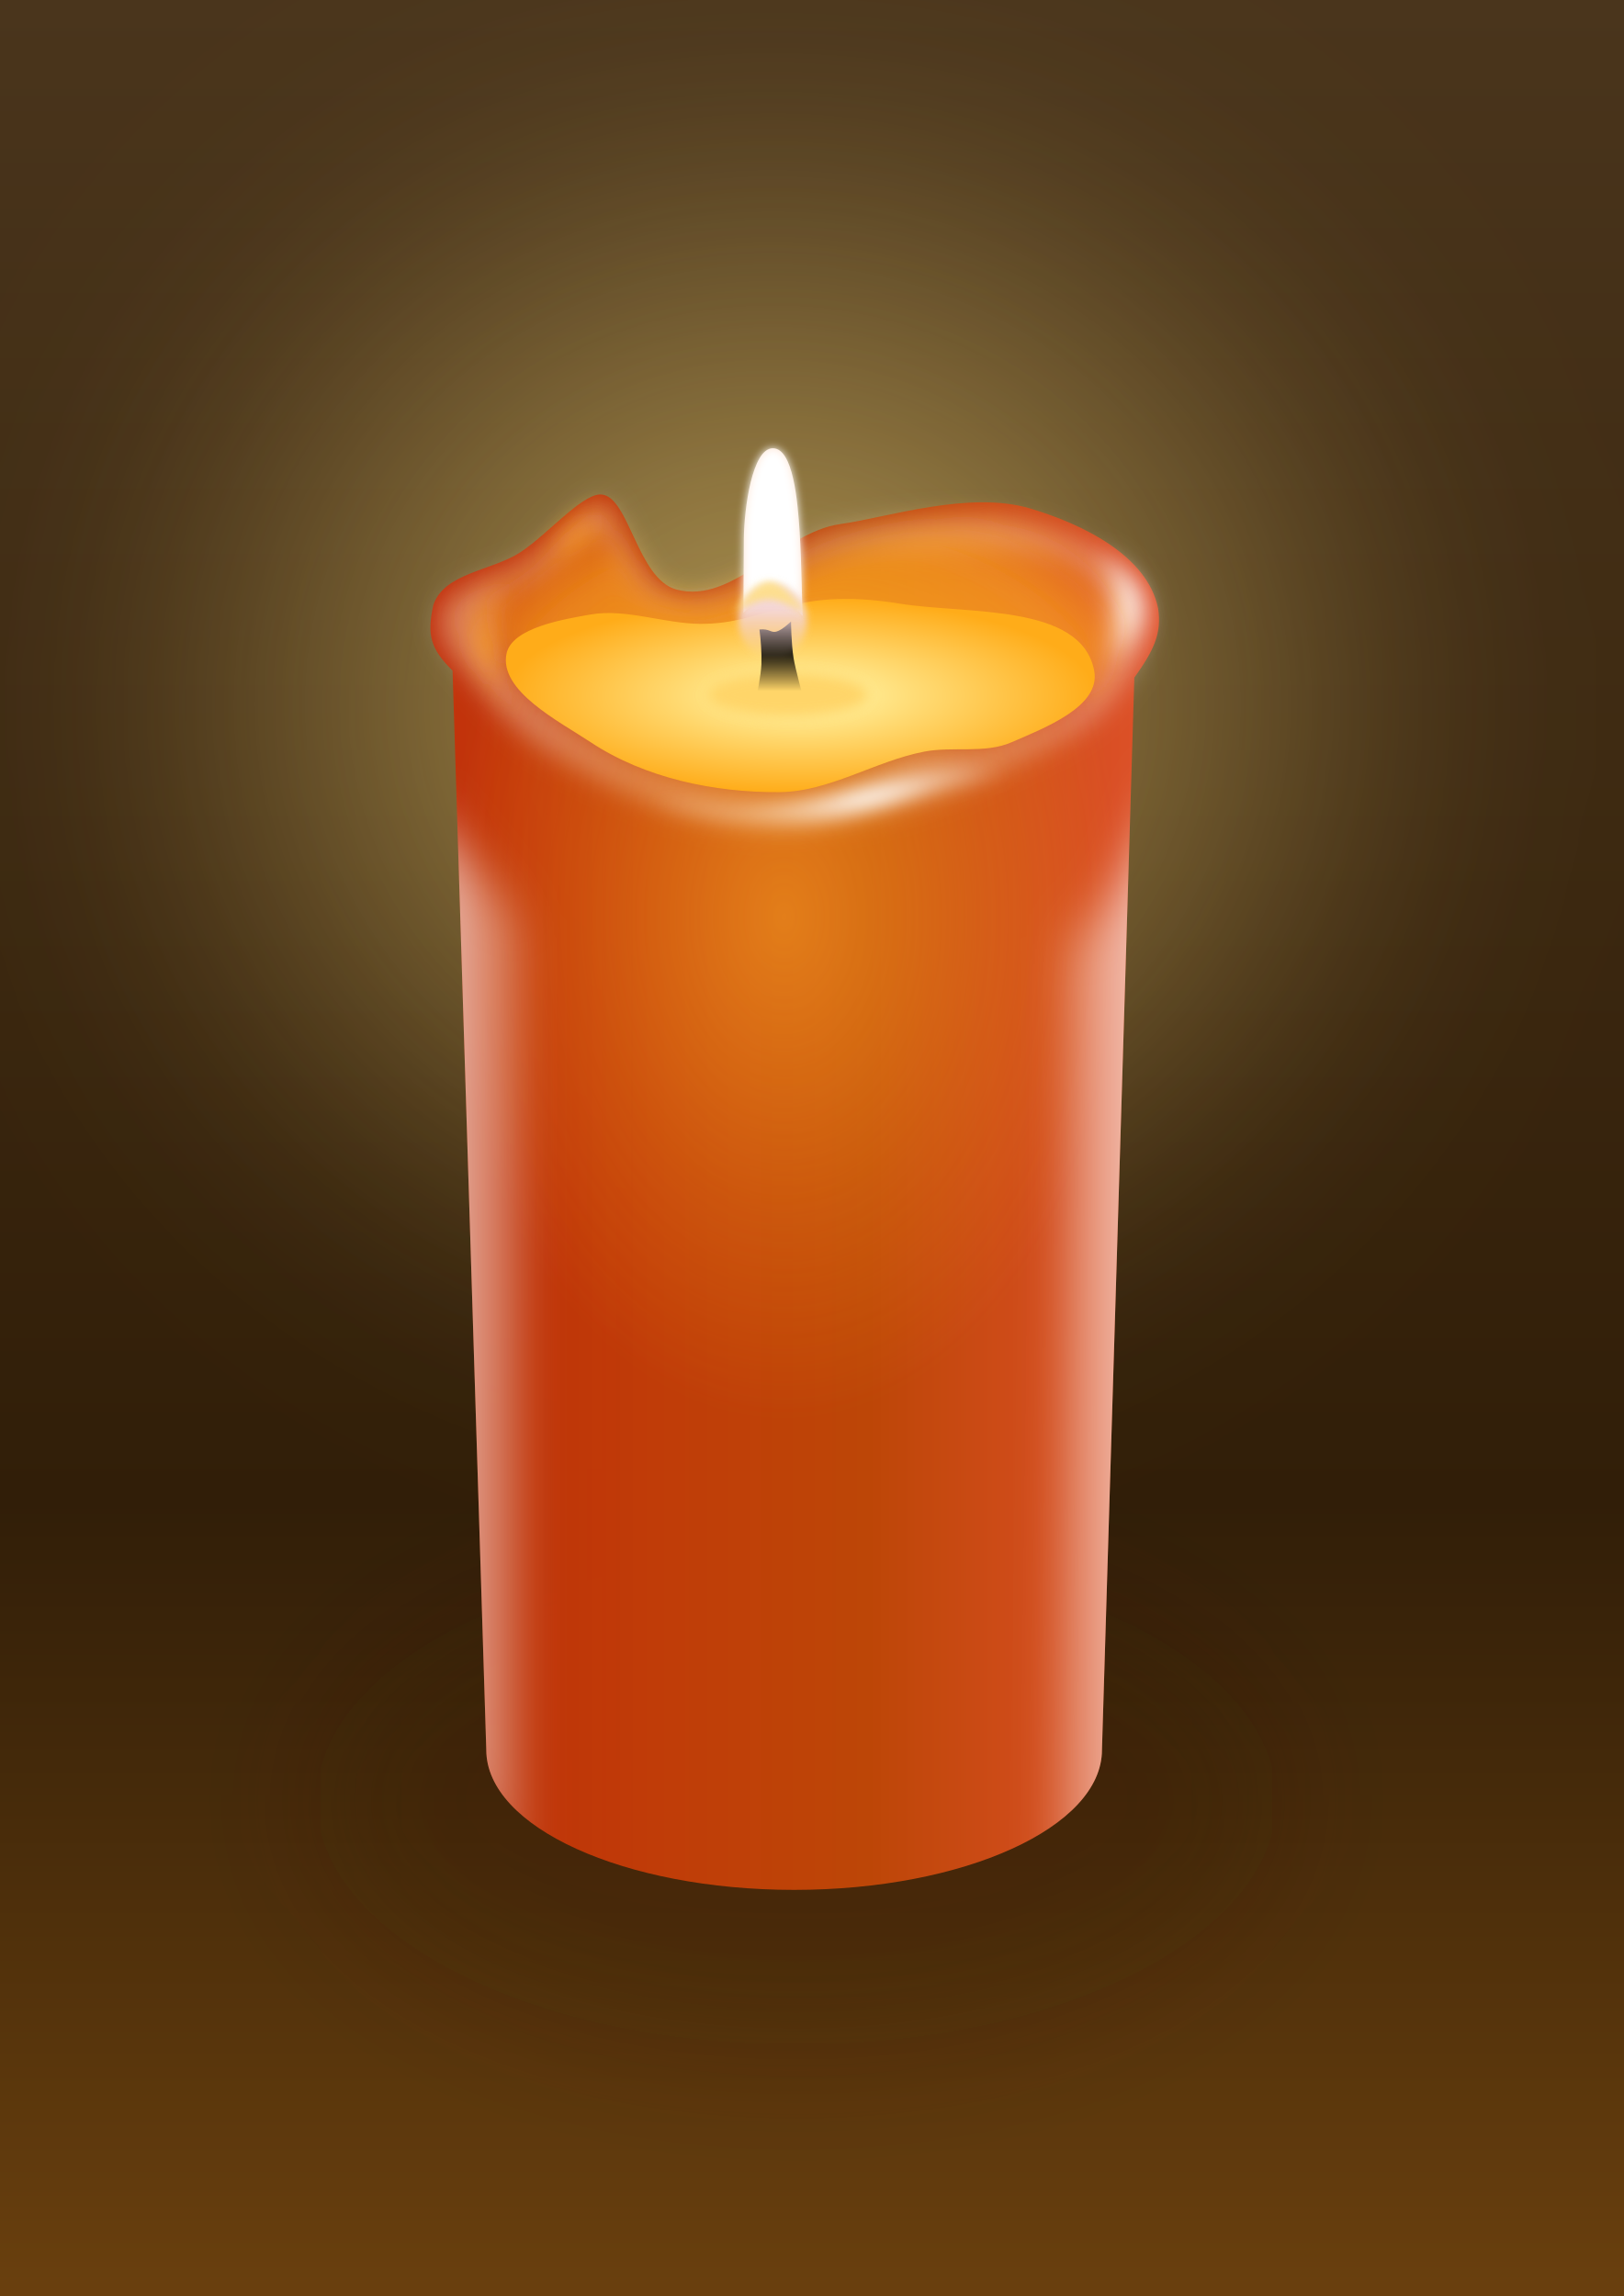
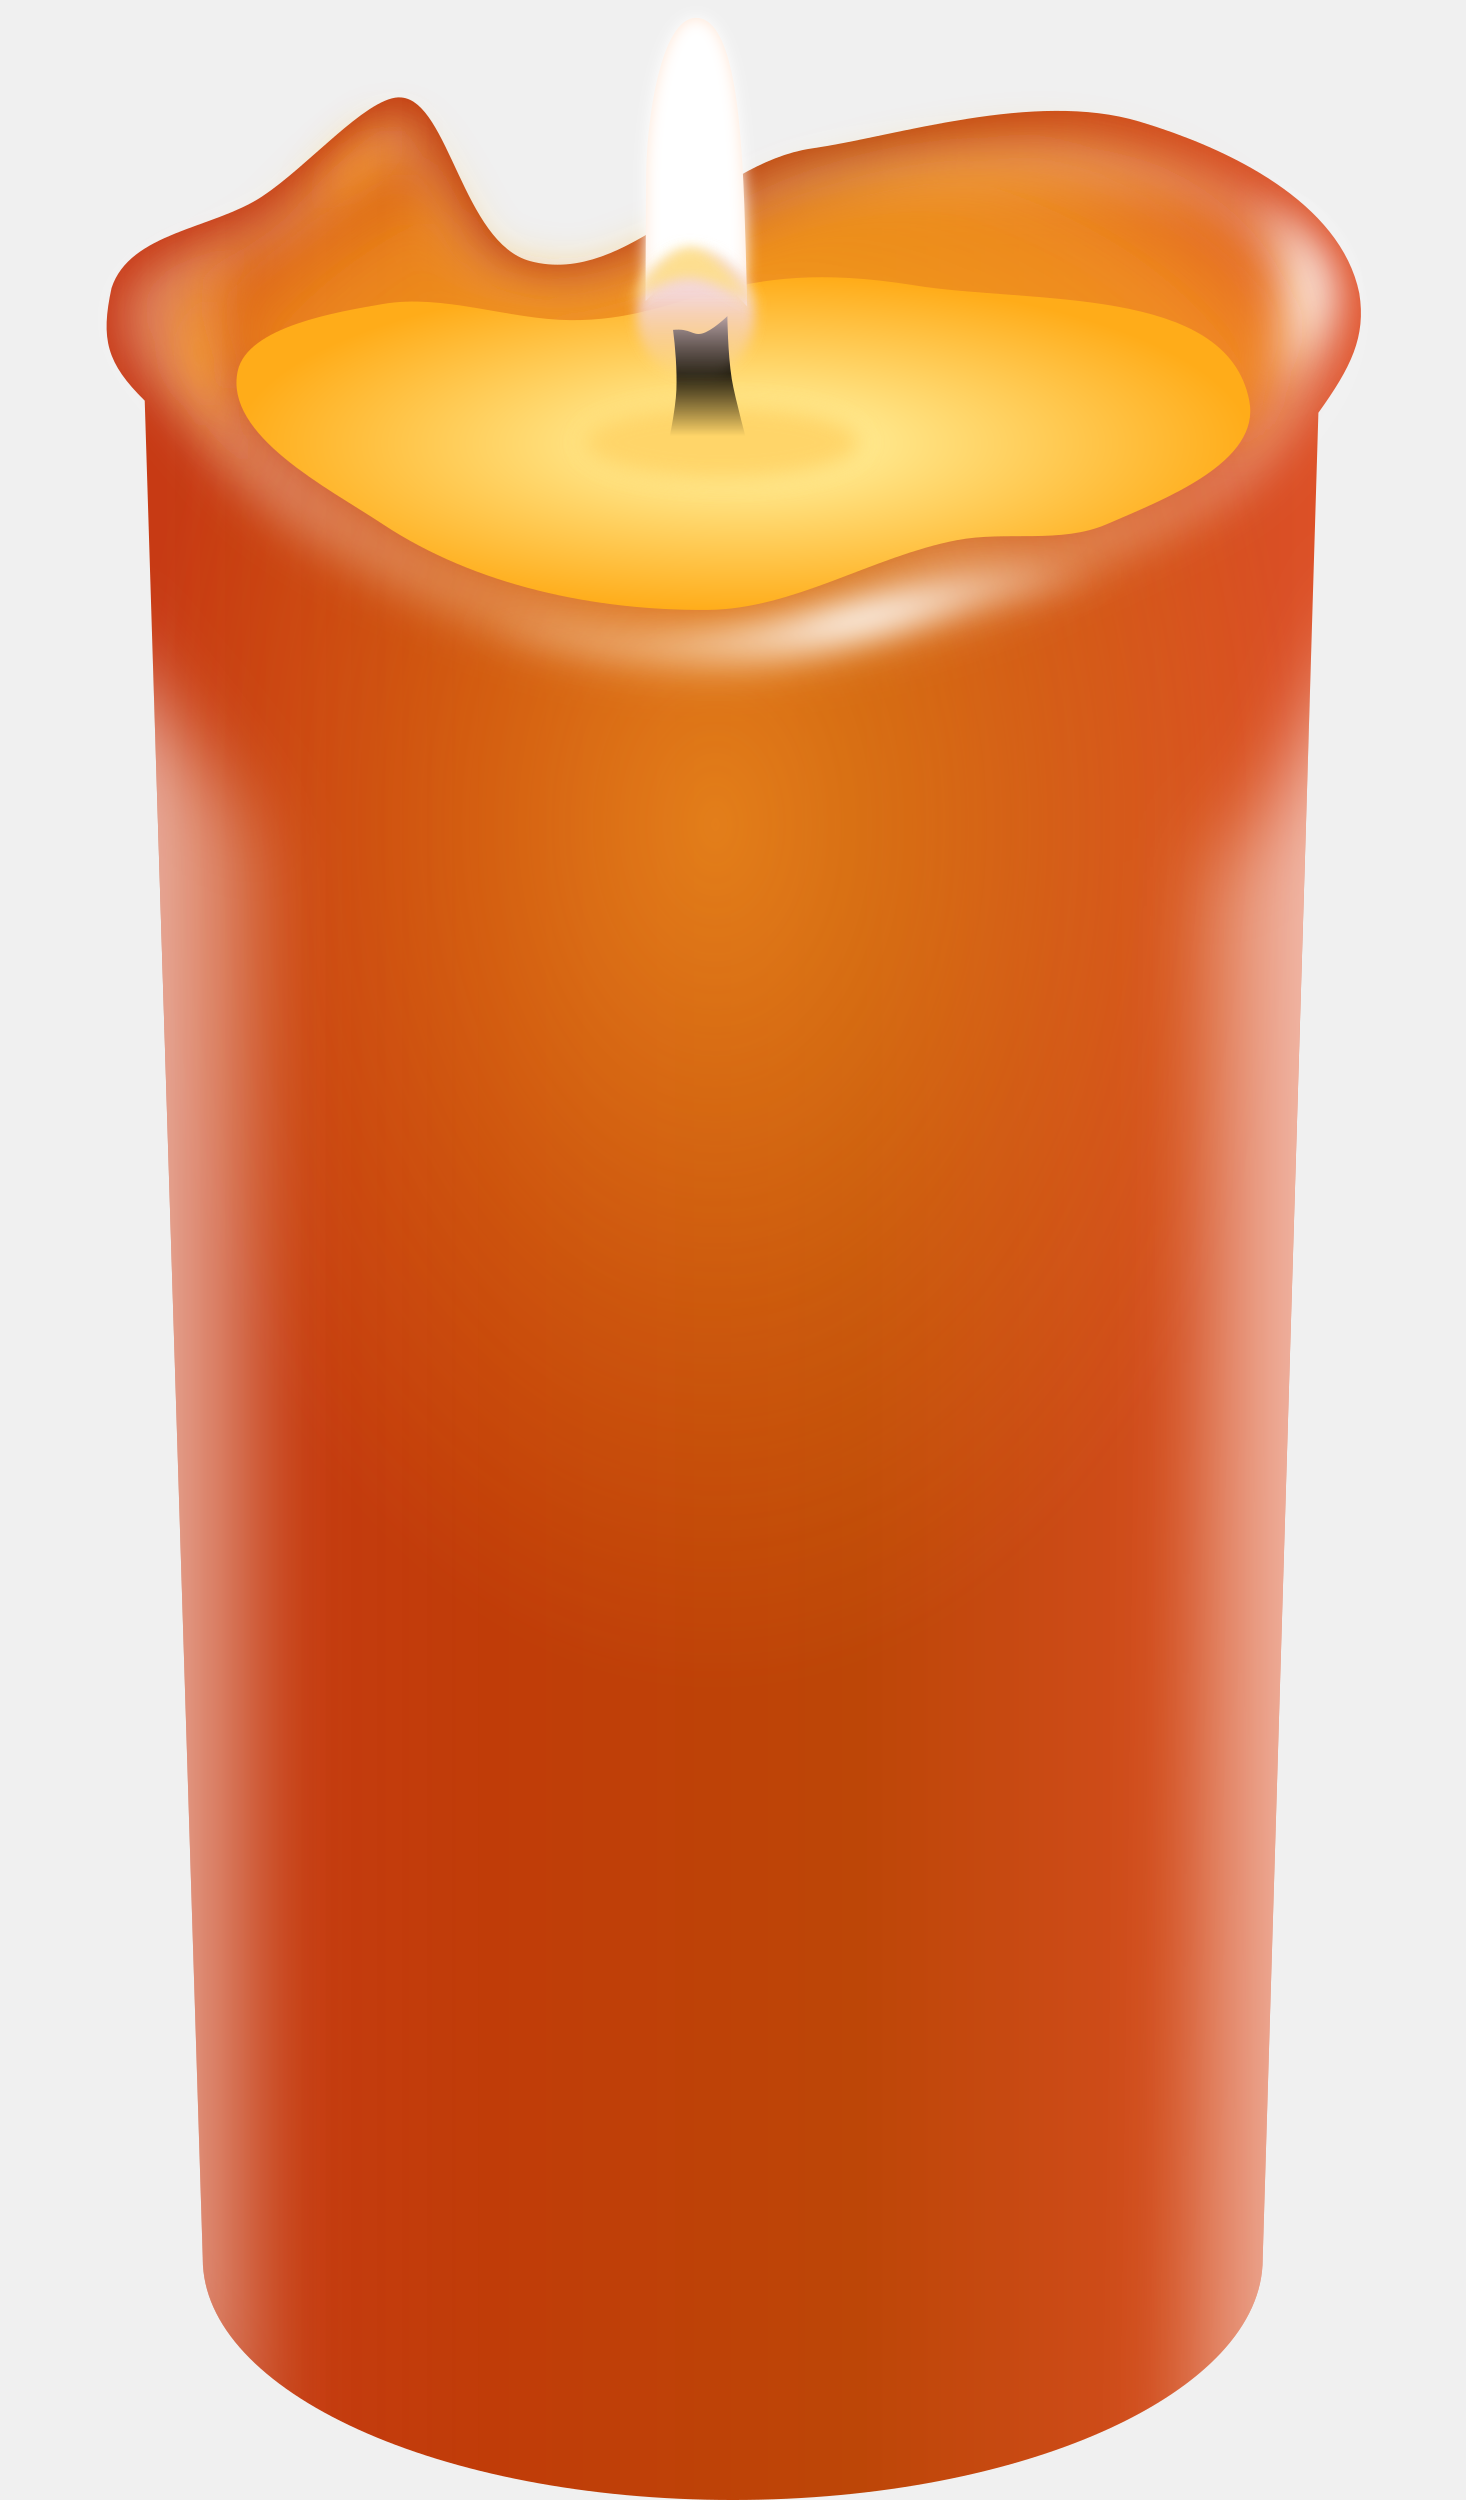
- <svg xmlns="http://www.w3.org/2000/svg" xmlns:xlink="http://www.w3.org/1999/xlink" width="744.094" height="1052.362" id="svg2" version="1.1">
+ <svg xmlns="http://www.w3.org/2000/svg" xmlns:xlink="http://www.w3.org/1999/xlink" width="150.068" height="256" id="svg2" version="1.1">
  <defs id="defs4">
-     <linearGradient id="linearGradient5201">
-       <stop style="stop-color:#ffe07d;stop-opacity:1;" offset="0" id="stop5203" />
-       <stop style="stop-color:#ffe07d;stop-opacity:0;" offset="1" id="stop5205" />
-     </linearGradient>
-     <linearGradient id="linearGradient4053">
-       <stop style="stop-color:#4a351c;stop-opacity:1;" offset="0" id="stop4055" />
-       <stop id="stop4061" offset="0.646" style="stop-color:#311e08;stop-opacity:1;" />
-       <stop style="stop-color:#6c410e;stop-opacity:1;" offset="1" id="stop4057" />
-     </linearGradient>
    <linearGradient id="linearGradient4040">
      <stop id="stop4042" offset="0" style="stop-color:#ffac29;stop-opacity:0.765;" />
      <stop style="stop-color:#ffa922;stop-opacity:0.278;" offset="0.585" id="stop4044" />
      <stop id="stop4046" offset="1" style="stop-color:#ffa21c;stop-opacity:0;" />
    </linearGradient>
    <linearGradient id="linearGradient4004">
      <stop id="stop4006" offset="0" style="stop-color:#f4d7d7;stop-opacity:1;" />
      <stop id="stop4010" offset="1" style="stop-color:#f4d7d7;stop-opacity:0;" />
    </linearGradient>
    <linearGradient id="linearGradient3949">
      <stop id="stop3951" offset="0" style="stop-color:#000000;stop-opacity:1;" />
      <stop style="stop-color:#000000;stop-opacity:0.855;" offset="0.413" id="stop3957" />
      <stop id="stop3953" offset="1" style="stop-color:#ffd569;stop-opacity:1;" />
    </linearGradient>
    <linearGradient id="linearGradient3891">
      <stop id="stop3893" offset="0" style="stop-color:#ffac29;stop-opacity:1;" />
      <stop style="stop-color:#ffa922;stop-opacity:0.641;" offset="0.72" id="stop3895" />
      <stop id="stop3897" offset="1" style="stop-color:#ffa21c;stop-opacity:0;" />
    </linearGradient>
    <linearGradient id="linearGradient3912">
      <stop style="stop-color:#ffffff;stop-opacity:1;" offset="0" id="stop3914" />
      <stop style="stop-color:#ffffff;stop-opacity:0;" offset="1" id="stop3916" />
    </linearGradient>
    <linearGradient id="linearGradient3819">
      <stop style="stop-color:#ffac29;stop-opacity:0.765;" offset="0" id="stop3821" />
      <stop id="stop3827" offset="0.47" style="stop-color:#ffa922;stop-opacity:0.278;" />
      <stop style="stop-color:#ffa21c;stop-opacity:0;" offset="1" id="stop3823" />
    </linearGradient>
    <linearGradient id="linearGradient3808">
      <stop style="stop-color:#fffab0;stop-opacity:1;" offset="0" id="stop3810" />
      <stop style="stop-color:#ffac19;stop-opacity:1;" offset="1" id="stop3812" />
    </linearGradient>
    <linearGradient id="linearGradient3774">
      <stop style="stop-color:#c62f08;stop-opacity:0.941;" offset="0" id="stop3776" />
      <stop id="stop3784" offset="0.304" style="stop-color:#c03c08;stop-opacity:1;" />
      <stop id="stop3782" offset="0.6" style="stop-color:#bd4607;stop-opacity:1;" />
      <stop style="stop-color:#df512a;stop-opacity:1;" offset="1" id="stop3778" />
    </linearGradient>
    <linearGradient xlink:href="#linearGradient3774" id="linearGradient3780" x1="198.245" y1="546.42" x2="530.841" y2="546.42" gradientUnits="userSpaceOnUse" />
    <radialGradient xlink:href="#linearGradient3808" id="radialGradient3814" cx="366.756" cy="318.793" fx="366.756" fy="318.793" r="135.442" gradientTransform="matrix(1,0,0,0.330681,0,213.3743)" gradientUnits="userSpaceOnUse" />
    <radialGradient xlink:href="#linearGradient4040" id="radialGradient3835" cx="359.312" cy="436.696" fx="359.312" fy="436.696" r="155.714" gradientTransform="matrix(1,0,0,1.481651,0,-226.8258)" gradientUnits="userSpaceOnUse" />
-     <linearGradient xlink:href="#linearGradient3774-8" id="linearGradient3780-6" x1="198.245" y1="546.42" x2="530.841" y2="546.42" gradientUnits="userSpaceOnUse" />
-     <linearGradient id="linearGradient3774-8">
-       <stop style="stop-color:#c62f08;stop-opacity:0.941;" offset="0" id="stop3776-6" />
-       <stop id="stop3784-6" offset="0.304" style="stop-color:#c03c08;stop-opacity:1;" />
-       <stop id="stop3782-5" offset="0.6" style="stop-color:#bd4607;stop-opacity:1;" />
-       <stop style="stop-color:#df512a;stop-opacity:1;" offset="1" id="stop3778-8" />
-     </linearGradient>
    <clipPath clipPathUnits="userSpaceOnUse" id="clipPath3896">
      <path style="fill:#00ff00;fill-opacity:1;fill-rule:evenodd;stroke:none" d="m 207.094,297.781 15.75,504.063 c -3.9e-4,0.063 0,0.125 0,0.188 0,35.45 63.182,64.188 141.094,64.188 77.912,0 141.062,-28.738 141.062,-64.188 0,-0.063 3.9e-4,-0.125 0,-0.188 l 15.219,-504.063 c -68.482,0.161 -259.628,1.23 -313.125,0 z" id="path3898" />
    </clipPath>
    <linearGradient xlink:href="#linearGradient3912" id="linearGradient3918" x1="552.544" y1="580.576" x2="444.701" y2="580.576" gradientUnits="userSpaceOnUse" />
    <linearGradient xlink:href="#linearGradient3912" id="linearGradient3920" x1="173.086" y1="623.434" x2="274.771" y2="623.434" gradientUnits="userSpaceOnUse" />
    <filter id="filter3930" x="-0.443" width="1.886" y="-0.056" height="1.112">
      <feGaussianBlur stdDeviation="12.003" id="feGaussianBlur3932" />
    </filter>
    <filter id="filter3934" x="-0.465" width="1.931" y="-0.058" height="1.117">
      <feGaussianBlur stdDeviation="11.773" id="feGaussianBlur3936" />
    </filter>
-     <linearGradient xlink:href="#linearGradient3774-83" id="linearGradient3780-60" x1="198.245" y1="546.42" x2="530.841" y2="546.42" gradientUnits="userSpaceOnUse" />
-     <linearGradient id="linearGradient3774-83">
-       <stop style="stop-color:#c62f08;stop-opacity:0.941;" offset="0" id="stop3776-8" />
-       <stop id="stop3784-5" offset="0.304" style="stop-color:#c03c08;stop-opacity:1;" />
-       <stop id="stop3782-1" offset="0.6" style="stop-color:#bd4607;stop-opacity:1;" />
-       <stop style="stop-color:#df512a;stop-opacity:1;" offset="1" id="stop3778-2" />
-     </linearGradient>
    <clipPath clipPathUnits="userSpaceOnUse" id="clipPath4020">
-       <path style="fill:#00ff00;fill-opacity:1;fill-rule:evenodd;stroke:none;display:inline" d="m 207.094,297.781 15.75,504.062 c -3.9e-4,0.063 0,0.125 0,0.188 0,35.45 63.182,64.188 141.094,64.188 77.912,0 141.062,-28.738 141.062,-64.188 0,-0.063 3.9e-4,-0.125 0,-0.188 l 15.219,-504.062 c -60.739,0 -222.148,0 -313.125,0 z" id="path4022" />
+       <path style="display:inline;fill:#00ff00;fill-opacity:1;fill-rule:evenodd;stroke:none" d="m 207.094,297.781 15.75,504.062 c -3.9e-4,0.063 0,0.125 0,0.188 0,35.45 63.182,64.188 141.094,64.188 77.912,0 141.062,-28.738 141.062,-64.188 0,-0.063 3.9e-4,-0.125 0,-0.188 l 15.219,-504.062 c -60.739,0 -222.148,0 -313.125,0 z" id="path4022" />
    </clipPath>
    <radialGradient xlink:href="#linearGradient3912" id="radialGradient4035" cx="386.81" cy="364.044" fx="386.81" fy="364.044" r="93.472" gradientTransform="matrix(1,0,0,0.1901329,0,294.827)" gradientUnits="userSpaceOnUse" />
    <filter id="filter4041" x="-0.05" width="1.1" y="-0.268" height="1.536">
      <feGaussianBlur stdDeviation="3.859" id="feGaussianBlur4043" />
    </filter>
    <filter id="filter4052" x="-0.529" width="2.059" y="-0.23" height="1.461">
      <feGaussianBlur stdDeviation="5.145" id="feGaussianBlur4054" />
    </filter>
    <filter id="filter4056" x="-0.439" width="1.878" y="-0.567" height="2.133">
      <feGaussianBlur stdDeviation="5.145" id="feGaussianBlur4058" />
    </filter>
    <filter id="filter4060" x="-0.323" width="1.646" y="-0.194" height="1.388">
      <feGaussianBlur stdDeviation="5.145" id="feGaussianBlur4062" />
    </filter>
    <radialGradient xlink:href="#linearGradient3912" id="radialGradient4070" cx="513.094" cy="277.719" fx="513.094" fy="277.719" r="24.013" gradientTransform="matrix(1,0,0,1.62969,0,-174.8771)" gradientUnits="userSpaceOnUse" />
    <radialGradient xlink:href="#linearGradient3819" id="radialGradient4072" cx="264.863" cy="245.36" fx="264.863" fy="245.36" r="26.413" gradientTransform="matrix(1,0,0,0.879945,0,29.45672)" gradientUnits="userSpaceOnUse" />
    <radialGradient xlink:href="#linearGradient3819" id="radialGradient4074" cx="226.606" cy="297.005" fx="226.606" fy="297.005" r="31.455" gradientTransform="matrix(1,0,0,1.403042,0,-119.7056)" gradientUnits="userSpaceOnUse" />
    <filter id="filter3833">
      <feGaussianBlur stdDeviation="5.931" id="feGaussianBlur3835" />
    </filter>
    <filter id="filter3879" x="-0.054" width="1.108" y="-0.19" height="1.379">
      <feGaussianBlur stdDeviation="6.518" id="feGaussianBlur3881" />
    </filter>
    <radialGradient xlink:href="#linearGradient3891" id="radialGradient3889" cx="368.015" cy="436.06" fx="368.015" fy="436.06" r="160.626" gradientTransform="matrix(1.211301,0,0,0.7879739,-77.76199,-11.06582)" gradientUnits="userSpaceOnUse" />
    <filter id="filter3929" x="-0.092" width="1.185" y="-0.328" height="1.655">
      <feGaussianBlur stdDeviation="2.829" id="feGaussianBlur3931" />
    </filter>
    <linearGradient xlink:href="#linearGradient3949" id="linearGradient3947" x1="346.214" y1="288.299" x2="346.214" y2="316.783" gradientUnits="userSpaceOnUse" />
    <linearGradient xlink:href="#linearGradient4004" id="linearGradient4002" x1="342.694" y1="276.24" x2="342.694" y2="290.582" gradientUnits="userSpaceOnUse" />
    <filter id="filter4024" x="-0.144" width="1.288" y="-0.241" height="1.481">
      <feGaussianBlur stdDeviation="1.241" id="feGaussianBlur4026" />
    </filter>
    <filter id="filter4028" x="-0.178" width="1.357" y="-0.066" height="1.131">
      <feGaussianBlur stdDeviation="1.534" id="feGaussianBlur4030" />
    </filter>
    <filter id="filter4032" x="-0.12" width="1.24" y="-0.12" height="1.24">
      <feGaussianBlur stdDeviation="1.099" id="feGaussianBlur4034" />
    </filter>
-     <linearGradient xlink:href="#linearGradient4053" id="linearGradient4059" x1="530.317" y1="-0.536" x2="530.317" y2="1065.727" gradientUnits="userSpaceOnUse" />
-     <radialGradient xlink:href="#linearGradient5201" id="radialGradient5207" cx="352.483" cy="246.561" fx="352.483" fy="246.561" r="296.809" gradientTransform="matrix(1.000011,8.7876051e-6,0,0.9005366,-0.00399535,25.24231)" gradientUnits="userSpaceOnUse" />
-     <filter id="filter5221" x="-0.19" width="1.38" y="-0.2" height="1.401">
-       <feGaussianBlur stdDeviation="46.959" id="feGaussianBlur5223" />
-     </filter>
-     <filter id="filter5299" x="-0.168" width="1.335" y="-0.329" height="1.658">
-       <feGaussianBlur stdDeviation="30.684" id="feGaussianBlur5301" />
-     </filter>
  </defs>
-   <g id="layer5">
-     <rect style="display:inline;opacity:1;color:#000000;fill:url(#linearGradient4059);fill-opacity:1;fill-rule:nonzero;stroke:#000000;stroke-width:0;stroke-miterlimit:4;stroke-opacity:1;stroke-dasharray:none;marker:none;visibility:visible;overflow:visible;enable-background:accumulate" id="rect4048" width="782.113" height="1090.175" x="-15.473" y="-16.713" />
-     <path style="opacity:0.646;color:#000000;fill:url(#radialGradient5207);fill-opacity:1;fill-rule:nonzero;stroke:#000000;stroke-width:0;stroke-miterlimit:4;stroke-opacity:1;stroke-dasharray:none;marker:none;visibility:visible;display:inline;overflow:visible;filter:url(#filter5221);enable-background:accumulate" id="path5199" d="m 652.698,260.403 a 296.809,281.336 0 1 1 -593.618,0 296.809,281.336 0 1 1 593.618,0 z" transform="matrix(1.094787,0,0,1.134787,-31.7336,42.15459)" />
-     <path style="opacity:0.288;color:#000000;fill:#2e1800;fill-opacity:0.745;fill-rule:nonzero;stroke:#000000;stroke-width:0;stroke-miterlimit:4;stroke-opacity:1;stroke-dasharray:none;marker:none;visibility:visible;display:inline;overflow:visible;enable-background:accumulate;filter:url(#filter5299)" id="path5225" d="m 588.845,864.867 a 219.822,111.901 0 1 1 -439.645,0 219.822,111.901 0 1 1 439.645,0 z" transform="translate(-3.978685,-39.78685)" />
-   </g>
-   <g id="layer1" style="display:inline">
-     <path style="fill:url(#linearGradient3780);fill-opacity:1;fill-rule:evenodd;stroke:none" d="m 274.875,226.625 c -8.843,0.446 -24.016,18.345 -36.312,26.438 -13.03,8.575 -35.166,9.482 -40,24.312 -2.981,13.69 -1.279,20.043 8.831,29.991 l 15.451,494.478 c -3.9e-4,0.063 0,0.125 0,0.188 0,35.45 63.182,64.188 141.094,64.188 77.912,0 141.062,-28.738 141.062,-64.188 0,-0.063 3.9e-4,-0.125 0,-0.188 l 14.832,-491.262 c 8.664,-12.075 12.737,-20.183 10.886,-31.801 -4.963,-24.264 -34.834,-38.626 -58.562,-45.719 -27.924,-8.347 -65.215,4.051 -87.156,7.156 -26.66,3.773 -48.992,36.969 -75,30 -17.851,-4.783 -21.69,-42.504 -34.281,-43.562 -0.272,-0.023 -0.558,-0.046 -0.844,-0.031 z" id="path2997" />
-   </g>
-   <g id="layer3">
-     <path style="fill:#ffffff;stroke:none;stroke-width:1px;stroke-linecap:butt;stroke-linejoin:miter;stroke-opacity:1;opacity:0.328;filter:url(#filter3833)" d="M 274.281 230.562 C 268.567 230.92 253.21 249.156 241.781 256.656 C 230.29 264.197 204.295 268.071 201.438 282 C 200.723 295.214 206.594 298.737 218.938 313.781 C 230.366 327.71 236.424 337 264.281 352 C 292.138 367 324.996 379.518 354.281 379.875 C 383.567 380.232 428.464 368.206 450 356.656 C 469.568 346.162 497.906 336.224 508.219 322 C 518.576 307.714 521.717 305.368 524.281 295.938 C 526.44 287.998 528.938 283.438 521.438 268.438 C 513.938 253.438 477.5 241.638 462.5 238.781 C 447.5 235.924 398.571 239.161 380 244.875 C 361.429 250.589 342.143 269.513 330 271.656 C 309.059 275.352 310.719 277.004 300.719 267.719 C 290.719 258.433 291.79 254.513 285.719 244.156 C 279.647 233.799 279.996 230.205 274.281 230.562 z M 273.625 244.531 C 280.057 244.441 280.217 253.728 285.719 263.438 C 291.79 274.152 298.562 281.643 316.062 282 C 333.562 282.357 363.21 262.723 374.281 258.438 C 385.353 254.152 409.295 252.732 433.938 252.375 C 458.58 252.018 488.938 253.067 496.438 261.281 C 503.938 269.496 504.991 268.433 506.062 282.719 C 507.134 297.004 504.271 313.685 492.5 323.438 C 480 333.795 467.509 335.205 456.438 340.562 C 444.508 346.335 429.652 339.862 418.938 342.719 C 408.223 345.576 382.844 357.705 367.844 360.562 C 352.844 363.42 325.701 360.232 300.344 352.375 C 274.987 344.518 246.076 320.92 240.719 315.562 C 235.362 310.205 226.781 299.862 226.781 282.719 C 226.781 282.719 226.062 277.375 231.062 272.375 C 236.062 267.375 236.442 270.929 247.156 264.5 C 257.871 258.071 262.909 247.183 271.438 244.875 C 272.25 244.655 272.96 244.541 273.625 244.531 z " id="path3056" />
-     <rect style="color:#000000;fill:url(#radialGradient3835);fill-opacity:1;fill-rule:nonzero;stroke:none;stroke-width:0;stroke-miterlimit:4;stroke-opacity:1;stroke-dasharray:none;marker:none;visibility:visible;display:inline;overflow:visible;enable-background:accumulate;opacity:0.742" id="rect3817" width="311.429" height="461.429" x="208.571" y="240.219" clip-path="url(#clipPath3896)" />
-     <g id="g3992" clip-path="url(#clipPath4020)">
-       <path transform="matrix(0.8173644,0,0,1.023149,31.61161,-20.50355)" id="path3900" d="m 197.143,381.648 57.143,51.429 1e-5,432.143 -60.714,-67.857 z" style="display:inline;fill:url(#linearGradient3920);fill-opacity:1;stroke:none;filter:url(#filter3934)" />
-       <path transform="matrix(0.8045295,0,0,1,107.7433,0)" id="path3902" d="m 473.571,430.219 c 26.655,-2.163 57.143,-74.286 57.143,-74.286 l -5,472.143 -60,44.286 c 0,0 7.857,-347.65 7.857,-442.143 z" style="display:inline;fill:url(#linearGradient3918);fill-opacity:1;stroke:none;filter:url(#filter3930)" />
+   <g id="g1001" transform="matrix(0.3846669,0,0,0.3846669,-64.95832,-77.20564)">
+     <path id="path2997" d="m 274.875,226.625 c -8.843,0.446 -24.016,18.345 -36.312,26.438 -13.03,8.575 -35.166,9.482 -40,24.312 -2.981,13.69 -1.279,20.043 8.831,29.991 l 15.451,494.478 c -3.9e-4,0.063 0,0.125 0,0.188 0,35.45 63.182,64.188 141.094,64.188 77.912,0 141.062,-28.738 141.062,-64.188 0,-0.063 3.9e-4,-0.125 0,-0.188 l 14.832,-491.262 c 8.664,-12.075 12.737,-20.183 10.886,-31.801 -4.963,-24.264 -34.834,-38.626 -58.562,-45.719 -27.924,-8.347 -65.215,4.051 -87.156,7.156 -26.66,3.773 -48.992,36.969 -75,30 -17.851,-4.783 -21.69,-42.504 -34.281,-43.562 -0.272,-0.023 -0.558,-0.046 -0.844,-0.031 z" style="display:inline;fill:url(#linearGradient3780);fill-opacity:1;fill-rule:evenodd;stroke:none" />
+     <g id="g947">
+       <path style="opacity:0.328;fill:#ffffff;stroke:none;stroke-width:1px;stroke-linecap:butt;stroke-linejoin:miter;stroke-opacity:1;filter:url(#filter3833)" d="m 274.281,230.562 c -5.714,0.357 -21.071,18.594 -32.5,26.094 -11.491,7.541 -37.487,11.415 -40.344,25.344 -0.714,13.214 5.156,16.737 17.5,31.781 C 230.366,327.71 236.424,337 264.281,352 c 27.857,15 60.714,27.518 90,27.875 29.286,0.357 74.183,-11.669 95.719,-23.219 19.568,-10.495 47.906,-20.432 58.219,-34.656 10.357,-14.286 13.498,-16.632 16.062,-26.062 2.159,-7.94 4.656,-12.5 -2.844,-27.5 -7.5,-15 -43.938,-26.799 -58.938,-29.656 -15,-2.857 -63.929,0.379 -82.5,6.094 -18.571,5.714 -37.857,24.638 -50,26.781 -20.941,3.695 -19.281,5.348 -29.281,-3.938 -10,-9.286 -8.929,-13.205 -15,-23.562 -6.071,-10.357 -5.723,-13.951 -11.438,-13.594 z m -0.656,13.969 c 6.432,-0.09 6.592,9.196 12.094,18.906 6.071,10.714 12.844,18.205 30.344,18.562 17.5,0.357 47.147,-19.277 58.219,-23.562 11.071,-4.286 35.013,-5.705 59.656,-6.062 24.643,-0.357 55,0.692 62.5,8.906 7.5,8.214 8.554,7.152 9.625,21.438 1.071,14.286 -1.792,30.966 -13.562,40.719 -12.5,10.357 -24.991,11.768 -36.062,17.125 -11.93,5.772 -26.786,-0.701 -37.5,2.156 -10.714,2.857 -36.094,14.987 -51.094,17.844 -15,2.857 -42.143,-0.33 -67.5,-8.188 -25.357,-7.857 -54.268,-31.455 -59.625,-36.812 -5.357,-5.357 -13.938,-15.701 -13.938,-32.844 0,0 -0.719,-5.344 4.281,-10.344 5,-5 5.379,-1.446 16.094,-7.875 10.714,-6.429 15.753,-17.317 24.281,-19.625 0.813,-0.22 1.522,-0.334 2.188,-0.344 z" id="path3056" />
+       <rect style="color:#000000;display:inline;overflow:visible;visibility:visible;opacity:0.742;fill:url(#radialGradient3835);fill-opacity:1;fill-rule:nonzero;stroke:none;stroke-width:0;stroke-miterlimit:4;stroke-dasharray:none;stroke-opacity:1;marker:none;enable-background:accumulate" id="rect3817" width="311.429" height="461.429" x="208.571" y="240.219" clip-path="url(#clipPath3896)" />
+       <g id="g3992" clip-path="url(#clipPath4020)">
+         <path transform="matrix(0.8173644,0,0,1.023149,31.61161,-20.50355)" id="path3900" d="m 197.143,381.648 57.143,51.429 1e-5,432.143 -60.714,-67.857 z" style="display:inline;fill:url(#linearGradient3920);fill-opacity:1;stroke:none;filter:url(#filter3934)" />
+         <path transform="matrix(0.8045295,0,0,1,107.7433,0)" id="path3902" d="m 473.571,430.219 c 26.655,-2.163 57.143,-74.286 57.143,-74.286 l -5,472.143 -60,44.286 c 0,0 7.857,-347.65 7.857,-442.143 z" style="display:inline;fill:url(#linearGradient3918);fill-opacity:1;stroke:none;filter:url(#filter3930)" />
+       </g>
+       <path style="display:inline;fill:url(#radialGradient4035);fill-opacity:1;stroke:none;stroke-width:1px;stroke-linecap:butt;stroke-linejoin:miter;stroke-opacity:1;filter:url(#filter4041)" d="m 293.929,368.076 c 1.988,-6.38 32.151,3.017 48.214,2.143 46.189,-2.513 51.83,-10.63 79.286,-16.429 19.029,-4.019 54.036,-11.132 58.214,-3.929 2.73,4.707 -35.479,6.677 -52.5,12.5 -29.367,10.048 -55.255,19.504 -83.929,18.929 -17.005,-0.341 -51.362,-6.552 -49.286,-13.214 z" id="path4027" />
+       <path style="fill:url(#radialGradient4074);fill-opacity:1;stroke:none;stroke-width:1px;stroke-linecap:butt;stroke-linejoin:miter;stroke-opacity:1;filter:url(#filter4060)" d="m 245.714,328.791 c -7.857,-3.571 -14.403,-4.906 -22.051,-15.395 -7.648,-10.489 -16.041,-24.775 -16.164,-31.39 -0.193,-10.348 19.195,-14.892 31.071,-16.786 -9.195,10.249 -10,20.357 -11.071,31.071 -1.071,10.714 3.214,20.357 18.214,32.5 z" id="path4046" />
+       <path style="fill:url(#radialGradient4072);fill-opacity:1;stroke:none;stroke-width:1px;stroke-linecap:butt;stroke-linejoin:miter;stroke-opacity:1;filter:url(#filter4056)" d="m 278.929,234.505 c 0,0 -9.643,-0.714 -14.286,3.929 -4.745,4.745 -15.714,15 -13.571,17.143 2.143,2.143 12.143,-1.071 14.643,-5.714 2.5,-4.643 13.214,-15.357 13.214,-15.357 z" id="path4048" />
+       <path style="fill:url(#radialGradient4070);fill-opacity:1;stroke:none;stroke-width:1px;stroke-linecap:butt;stroke-linejoin:miter;stroke-opacity:1;filter:url(#filter4052)" d="m 506.071,304.505 c 0,0 20.4,-12.211 18.571,-28.214 -1.429,-12.5 -23.214,-25.357 -23.214,-25.357 0,0 10.357,15.357 10.357,25.714 0,10.357 -5.714,27.857 -5.714,27.857 z" id="path4050" />
+       <path style="fill:url(#radialGradient3889);fill-opacity:1;stroke:none;filter:url(#filter3879)" d="m 231.786,304.148 -8.571,-26.429 c -2.119,-6.534 15,-11.071 20,-16.429 5,-5.357 22.661,-25.691 30.357,-26.786 5.678,-0.808 19.286,32.5 22.5,35.357 3.214,2.857 22.5,7.5 29.286,6.071 6.786,-1.429 44.668,-17.439 51.786,-21.429 6.43,-3.604 55.619,-18.022 78.214,-14.643 14.133,2.113 26.071,4.643 40.357,16.786 14.286,12.143 18.929,25.714 16.786,34.286 -2.143,8.571 -12.143,26.071 -12.143,26.071 0,0 -7.699,-3.685 -16.071,-6.786 -9.643,-3.571 -28.571,-8.571 -39.643,-10 -11.071,-1.429 -33.214,-4.286 -48.571,-5 -15.357,-0.714 -27.857,-2.857 -37.143,1e-5 -9.286,2.857 -22.5,3.571 -36.786,3.214 -14.286,-0.357 -28.214,0.357 -40,0 -11.786,-0.357 -21.429,-2.143 -28.571,1.071 -7.143,3.214 -8.929,2.857 -13.929,3.571 -4.138,0.591 -7.857,1.071 -7.857,1.071 z" id="path3837" />
    </g>
-     <path style="display:inline;fill:url(#radialGradient4035);stroke:none;stroke-width:1px;stroke-linecap:butt;stroke-linejoin:miter;stroke-opacity:1;fill-opacity:1;filter:url(#filter4041)" d="m 293.929,368.076 c 1.988,-6.38 32.151,3.017 48.214,2.143 46.189,-2.513 51.83,-10.63 79.286,-16.429 19.029,-4.019 54.036,-11.132 58.214,-3.929 2.73,4.707 -35.479,6.677 -52.5,12.5 -29.367,10.048 -55.255,19.504 -83.929,18.929 -17.005,-0.341 -51.362,-6.552 -49.286,-13.214 z" id="path4027" />
-     <path style="fill:url(#radialGradient4074);stroke:none;stroke-width:1px;stroke-linecap:butt;stroke-linejoin:miter;stroke-opacity:1;filter:url(#filter4060);fill-opacity:1.0" d="m 245.714,328.791 c -7.857,-3.571 -14.403,-4.906 -22.051,-15.395 -7.648,-10.489 -16.041,-24.775 -16.164,-31.39 -0.193,-10.348 19.195,-14.892 31.071,-16.786 -9.195,10.249 -10,20.357 -11.071,31.071 -1.071,10.714 3.214,20.357 18.214,32.5 z" id="path4046" />
-     <path style="fill:url(#radialGradient4072);stroke:none;stroke-width:1px;stroke-linecap:butt;stroke-linejoin:miter;stroke-opacity:1;filter:url(#filter4056);fill-opacity:1.0" d="m 278.929,234.505 c 0,0 -9.643,-0.714 -14.286,3.929 -4.745,4.745 -15.714,15 -13.571,17.143 2.143,2.143 12.143,-1.071 14.643,-5.714 2.5,-4.643 13.214,-15.357 13.214,-15.357 z" id="path4048" />
-     <path style="fill:url(#radialGradient4070);stroke:none;stroke-width:1px;stroke-linecap:butt;stroke-linejoin:miter;stroke-opacity:1;filter:url(#filter4052);fill-opacity:1.0" d="m 506.071,304.505 c 0,0 20.4,-12.211 18.571,-28.214 -1.429,-12.5 -23.214,-25.357 -23.214,-25.357 0,0 10.357,15.357 10.357,25.714 0,10.357 -5.714,27.857 -5.714,27.857 z" id="path4050" />
-     <path style="fill:url(#radialGradient3889);fill-opacity:1;stroke:none;filter:url(#filter3879)" d="m 231.786,304.148 -8.571,-26.429 c -2.119,-6.534 15,-11.071 20,-16.429 5,-5.357 22.661,-25.691 30.357,-26.786 5.678,-0.808 19.286,32.5 22.5,35.357 3.214,2.857 22.5,7.5 29.286,6.071 6.786,-1.429 44.668,-17.439 51.786,-21.429 6.43,-3.604 55.619,-18.022 78.214,-14.643 14.133,2.113 26.071,4.643 40.357,16.786 14.286,12.143 18.929,25.714 16.786,34.286 -2.143,8.571 -12.143,26.071 -12.143,26.071 0,0 -7.699,-3.685 -16.071,-6.786 -9.643,-3.571 -28.571,-8.571 -39.643,-10 -11.071,-1.429 -33.214,-4.286 -48.571,-5 -15.357,-0.714 -27.857,-2.857 -37.143,1e-5 -9.286,2.857 -22.5,3.571 -36.786,3.214 -14.286,-0.357 -28.214,0.357 -40,0 -11.786,-0.357 -21.429,-2.143 -28.571,1.071 -7.143,3.214 -8.929,2.857 -13.929,3.571 -4.138,0.591 -7.857,1.071 -7.857,1.071 z" id="path3837" />
-   </g>
-   <g id="layer2">
-     <path style="fill:url(#radialGradient3814);stroke:#000000;stroke-width:0;stroke-linecap:butt;stroke-linejoin:miter;stroke-opacity:1;fill-opacity:1;stroke-miterlimit:4;stroke-dasharray:none" d="m 232.143,299.505 c 2.537,-11.875 26.608,-15.779 38.571,-17.857 16.123,-2.8 33.636,4.155 50,4.286 31.215,0.249 41.085,-17.422 91.429,-9.286 31.07,5.022 83.288,-0.183 89.286,30.714 3.184,16.403 -22.538,26.185 -37.857,32.857 -12.294,5.355 -26.831,1.758 -40,4.286 -22.58,4.335 -43.437,18.41 -66.429,18.571 -29.799,0.21 -61.58,-6.408 -86.429,-22.857 -14.575,-9.648 -42.223,-23.622 -38.571,-40.714 z" id="path3806" />
-     <path style="color:#000000;fill:#ffd569;fill-opacity:1;fill-rule:nonzero;stroke:#999999;stroke-width:0;stroke-miterlimit:4;stroke-opacity:1;stroke-dasharray:none;marker:none;visibility:visible;display:inline;overflow:visible;enable-background:accumulate;opacity:1;filter:url(#filter3929)" id="path3899" d="m 397.857,318.434 a 36.786,10.357 0 1 1 -73.571,0 36.786,10.357 0 1 1 73.571,0 z" />
-     <path style="fill:url(#linearGradient3947);stroke:none;stroke-width:1px;stroke-linecap:butt;stroke-linejoin:miter;stroke-opacity:1;fill-opacity:1" d="m 346.696,319.237 c 0,0 2.046,-9.567 2.232,-14.732 0.193,-5.366 -0.308,-11.589 -0.893,-15.982 4.683,-0.465 5.106,1.591 7.679,0.982 2.667,-0.631 6.786,-4.643 6.786,-4.643 0,0 0.079,9.86 1.161,16.696 0.767,4.848 4.464,18.393 4.464,18.393 0,0 -7.619,-1.964 -11.071,-1.964 -3.452,0 -10.357,1.25 -10.357,1.25 z" id="path3939" />
-   </g>
-   <g id="layer4">
-     <path style="fill:#ffe6d5;stroke:none" d="m 340.724,280.844 c 0,0 0.036,-22.55 0.163,-34.03 0.156,-14.137 3.882,-41.188 13.189,-41.357 9.49,-0.172 11.478,24.565 12.374,38.263 0.821,12.551 1.303,38.589 1.303,38.589 0,0 -7.991,-9.397 -13.514,-9.606 -5.255,-0.199 -13.514,8.141 -13.514,8.141 z" id="path3960" />
-     <path id="path3962" d="m 343.578,271.893 c 0,0 0.028,-15.089 0.126,-23.991 0.121,-10.963 3.01,-31.942 10.228,-32.072 7.36,-0.133 8.902,19.05 9.596,29.673 0.637,9.734 0.82,16.37 0.631,22.855 -0.065,2.236 -3.799,3.274 -5.682,1.389 -4.573,-4.578 -14.9,2.147 -14.9,2.147 z" style="fill:#ffffff;stroke:none;filter:url(#filter4028)" transform="matrix(1.289484,0,0,1.289484,-102.3141,-72.85174)" />
-     <path style="color:#000000;fill:url(#linearGradient4002);fill-opacity:1;fill-rule:nonzero;stroke:none;stroke-width:0;marker:none;visibility:visible;display:inline;overflow:visible;enable-background:accumulate;filter:url(#filter4032)" id="path3994" d="m 364.665,279.595 a 10.985,10.985 0 1 1 -21.971,0 10.985,10.985 0 1 1 21.971,0 z" transform="matrix(1.42897,0,0,1.533322,-151.3219,-144.0398)" />
-     <path style="opacity:0.8;fill:#ffe07d;fill-opacity:1;stroke:none;filter:url(#filter4024)" d="m 343.578,274.643 c 0,0 5.051,-11.589 9.849,-11.589 4.798,0 10.859,12.374 10.859,12.374 0,0 -6.44,-5.779 -10.859,-5.909 -4.419,-0.13 -9.849,5.124 -9.849,5.124 z" id="path3976" transform="matrix(1.617129,0,0,1.289484,-219.011,-72.85174)" />
+     <g id="g963">
+       <path style="fill:url(#radialGradient3814);fill-opacity:1;stroke:#000000;stroke-width:0;stroke-linecap:butt;stroke-linejoin:miter;stroke-miterlimit:4;stroke-dasharray:none;stroke-opacity:1" d="m 232.143,299.505 c 2.537,-11.875 26.608,-15.779 38.571,-17.857 16.123,-2.8 33.636,4.155 50,4.286 31.215,0.249 41.085,-17.422 91.429,-9.286 31.07,5.022 83.288,-0.183 89.286,30.714 3.184,16.403 -22.538,26.185 -37.857,32.857 -12.294,5.355 -26.831,1.758 -40,4.286 -22.58,4.335 -43.437,18.41 -66.429,18.571 -29.799,0.21 -61.58,-6.408 -86.429,-22.857 -14.575,-9.648 -42.223,-23.622 -38.571,-40.714 z" id="path3806" />
+       <ellipse style="color:#000000;display:inline;overflow:visible;visibility:visible;opacity:1;fill:#ffd569;fill-opacity:1;fill-rule:nonzero;stroke:#999999;stroke-width:0;stroke-miterlimit:4;stroke-dasharray:none;stroke-opacity:1;marker:none;filter:url(#filter3929);enable-background:accumulate" id="path3899" cx="361.071" cy="318.434" rx="36.786" ry="10.357" />
+       <path style="fill:url(#linearGradient3947);fill-opacity:1;stroke:none;stroke-width:1px;stroke-linecap:butt;stroke-linejoin:miter;stroke-opacity:1" d="m 346.696,319.237 c 0,0 2.046,-9.567 2.232,-14.732 0.193,-5.366 -0.308,-11.589 -0.893,-15.982 4.683,-0.465 5.106,1.591 7.679,0.982 2.667,-0.631 6.786,-4.643 6.786,-4.643 0,0 0.079,9.86 1.161,16.696 0.767,4.848 4.464,18.393 4.464,18.393 0,0 -7.619,-1.964 -11.071,-1.964 -3.452,0 -10.357,1.25 -10.357,1.25 z" id="path3939" />
+     </g>
+     <g id="g973">
+       <path style="fill:#ffe6d5;stroke:none" d="m 340.724,280.844 c 0,0 0.036,-22.55 0.163,-34.03 0.156,-14.137 3.882,-41.188 13.189,-41.357 9.49,-0.172 11.478,24.565 12.374,38.263 0.821,12.551 1.303,38.589 1.303,38.589 0,0 -7.991,-9.397 -13.514,-9.606 -5.255,-0.199 -13.514,8.141 -13.514,8.141 z" id="path3960" />
+       <path id="path3962" d="m 343.578,271.893 c 0,0 0.028,-15.089 0.126,-23.991 0.121,-10.963 3.01,-31.942 10.228,-32.072 7.36,-0.133 8.902,19.05 9.596,29.673 0.637,9.734 0.82,16.37 0.631,22.855 -0.065,2.236 -3.799,3.274 -5.682,1.389 -4.573,-4.578 -14.9,2.147 -14.9,2.147 z" style="fill:#ffffff;stroke:none;filter:url(#filter4028)" transform="matrix(1.289484,0,0,1.289484,-102.3141,-72.85174)" />
+       <circle style="color:#000000;display:inline;overflow:visible;visibility:visible;fill:url(#linearGradient4002);fill-opacity:1;fill-rule:nonzero;stroke:none;stroke-width:0;marker:none;filter:url(#filter4032);enable-background:accumulate" id="path3994" transform="matrix(1.42897,0,0,1.533322,-151.3219,-144.0398)" cx="353.68" cy="279.595" r="10.985" />
+       <path style="opacity:0.8;fill:#ffe07d;fill-opacity:1;stroke:none;filter:url(#filter4024)" d="m 343.578,274.643 c 0,0 5.051,-11.589 9.849,-11.589 4.798,0 10.859,12.374 10.859,12.374 0,0 -6.44,-5.779 -10.859,-5.909 -4.419,-0.13 -9.849,5.124 -9.849,5.124 z" id="path3976" transform="matrix(1.617129,0,0,1.289484,-219.011,-72.85174)" />
+     </g>
  </g>
</svg>
